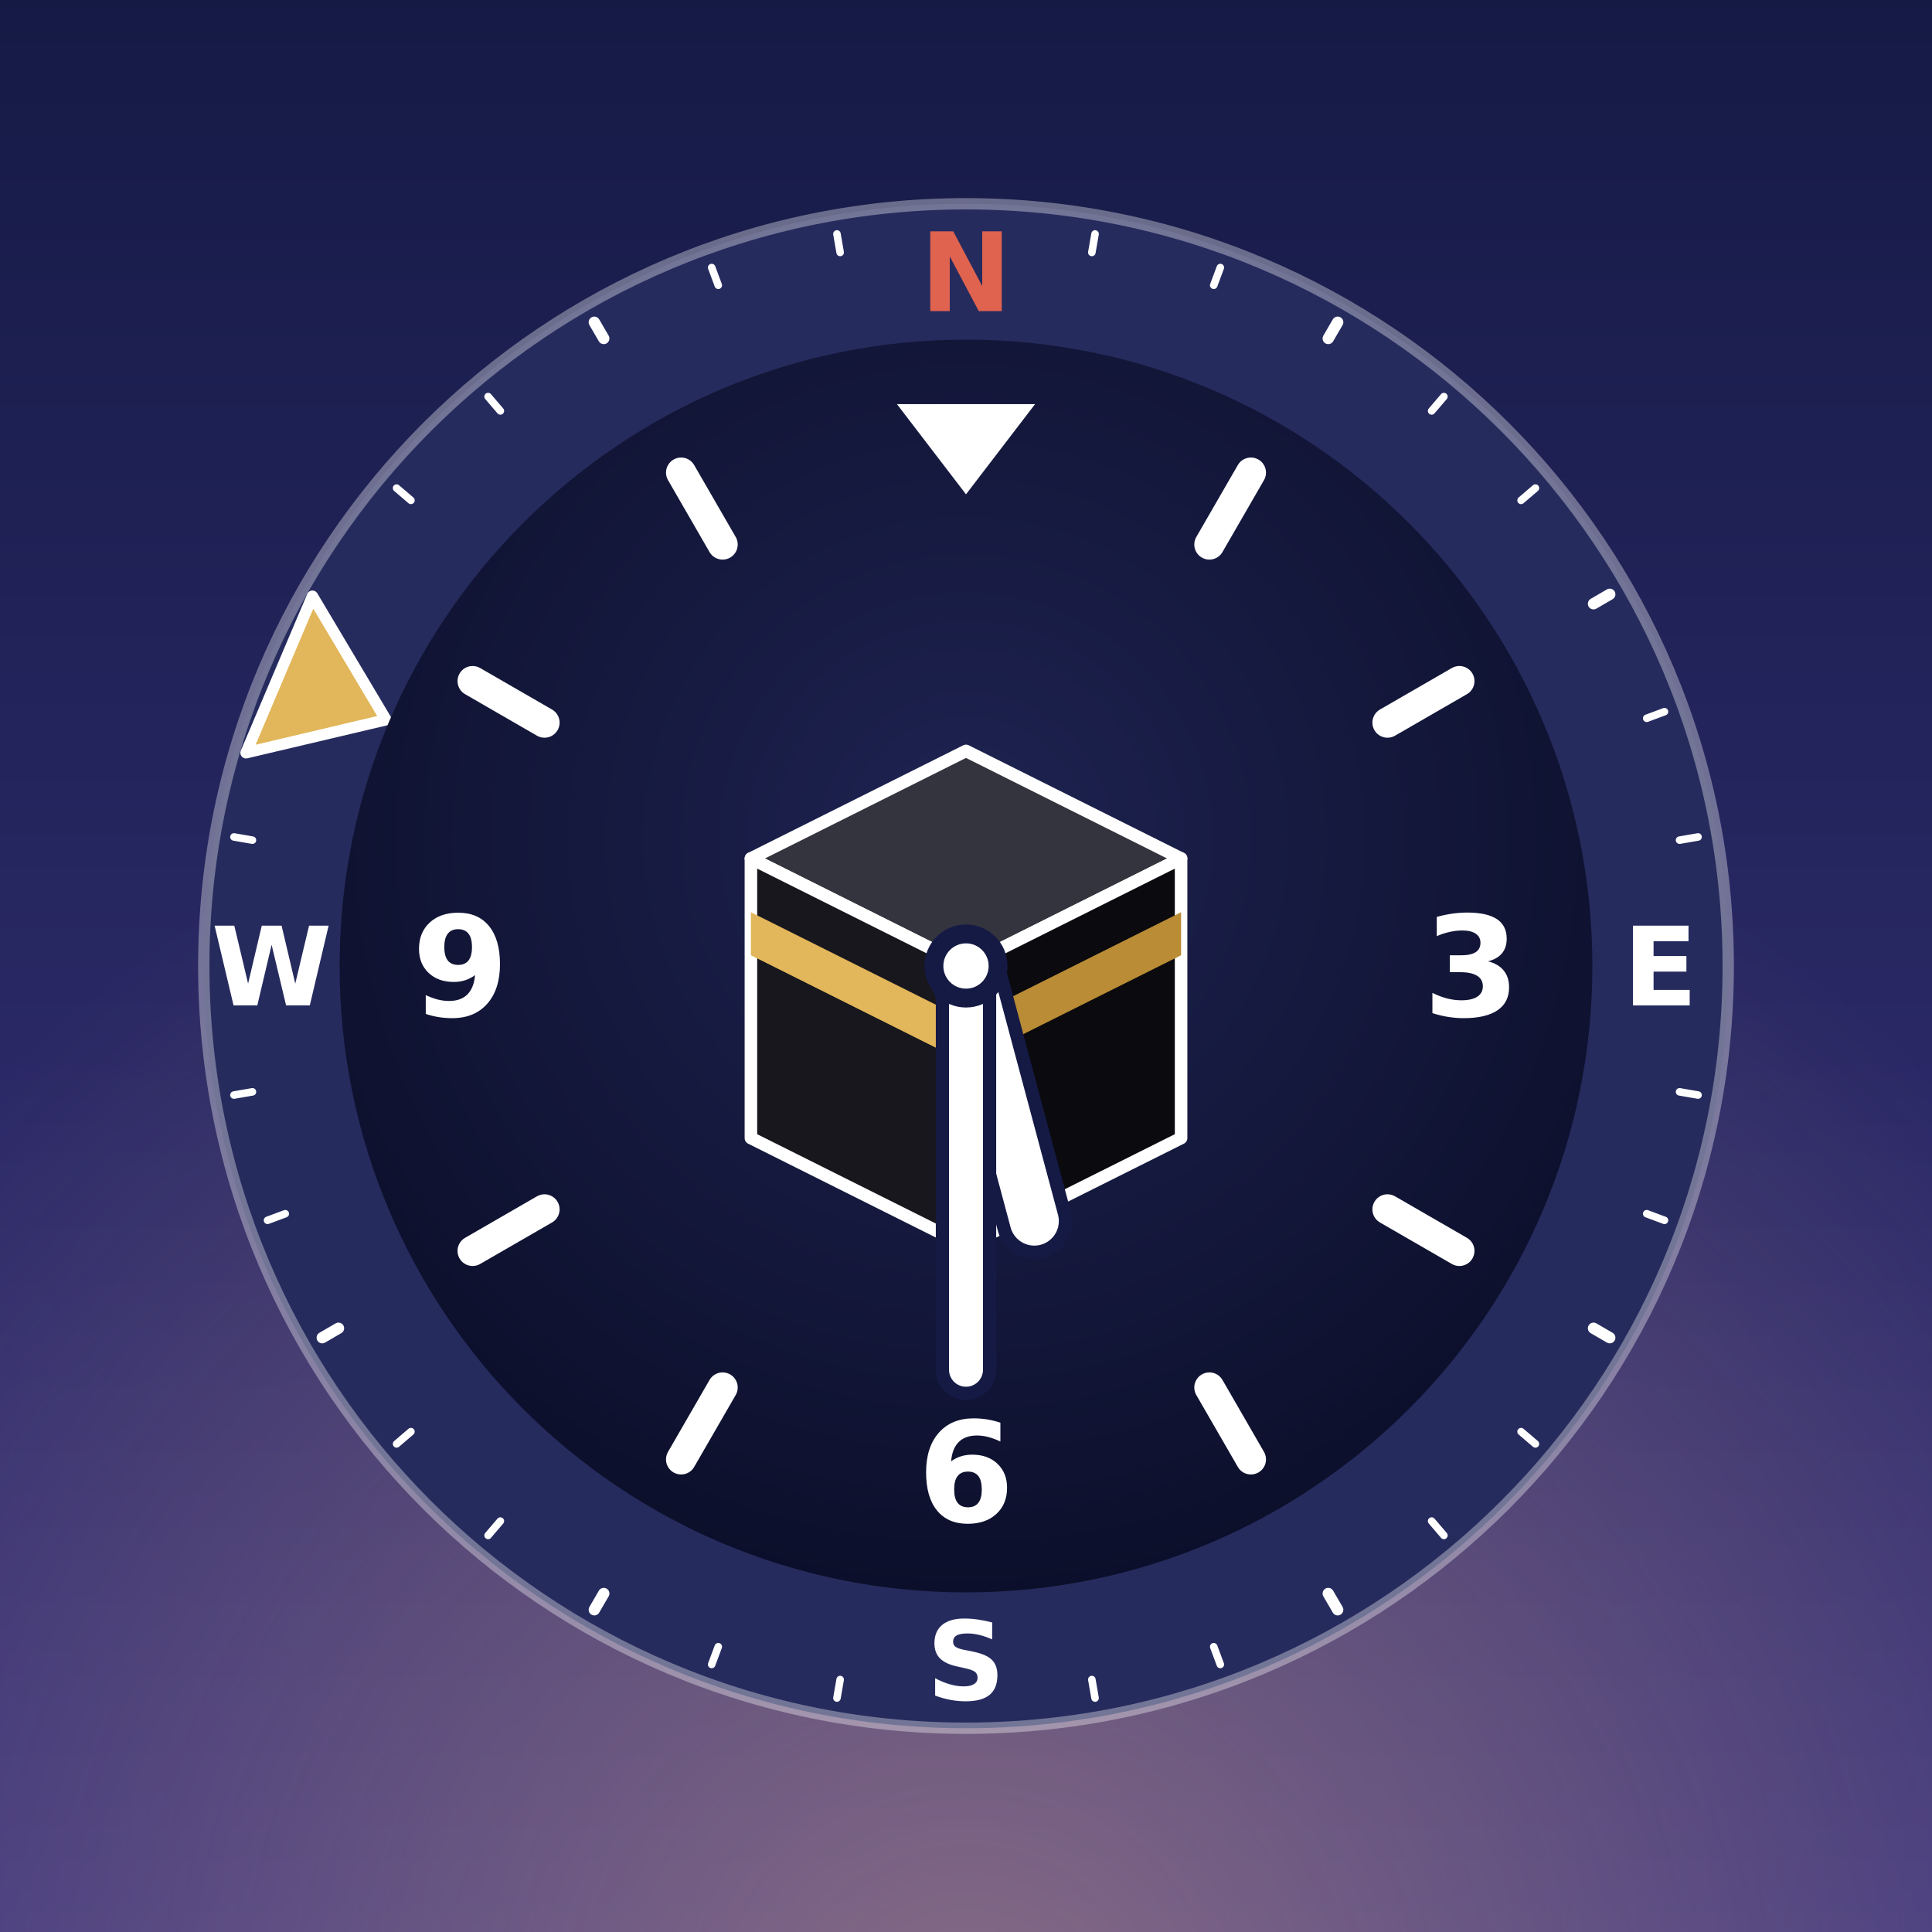
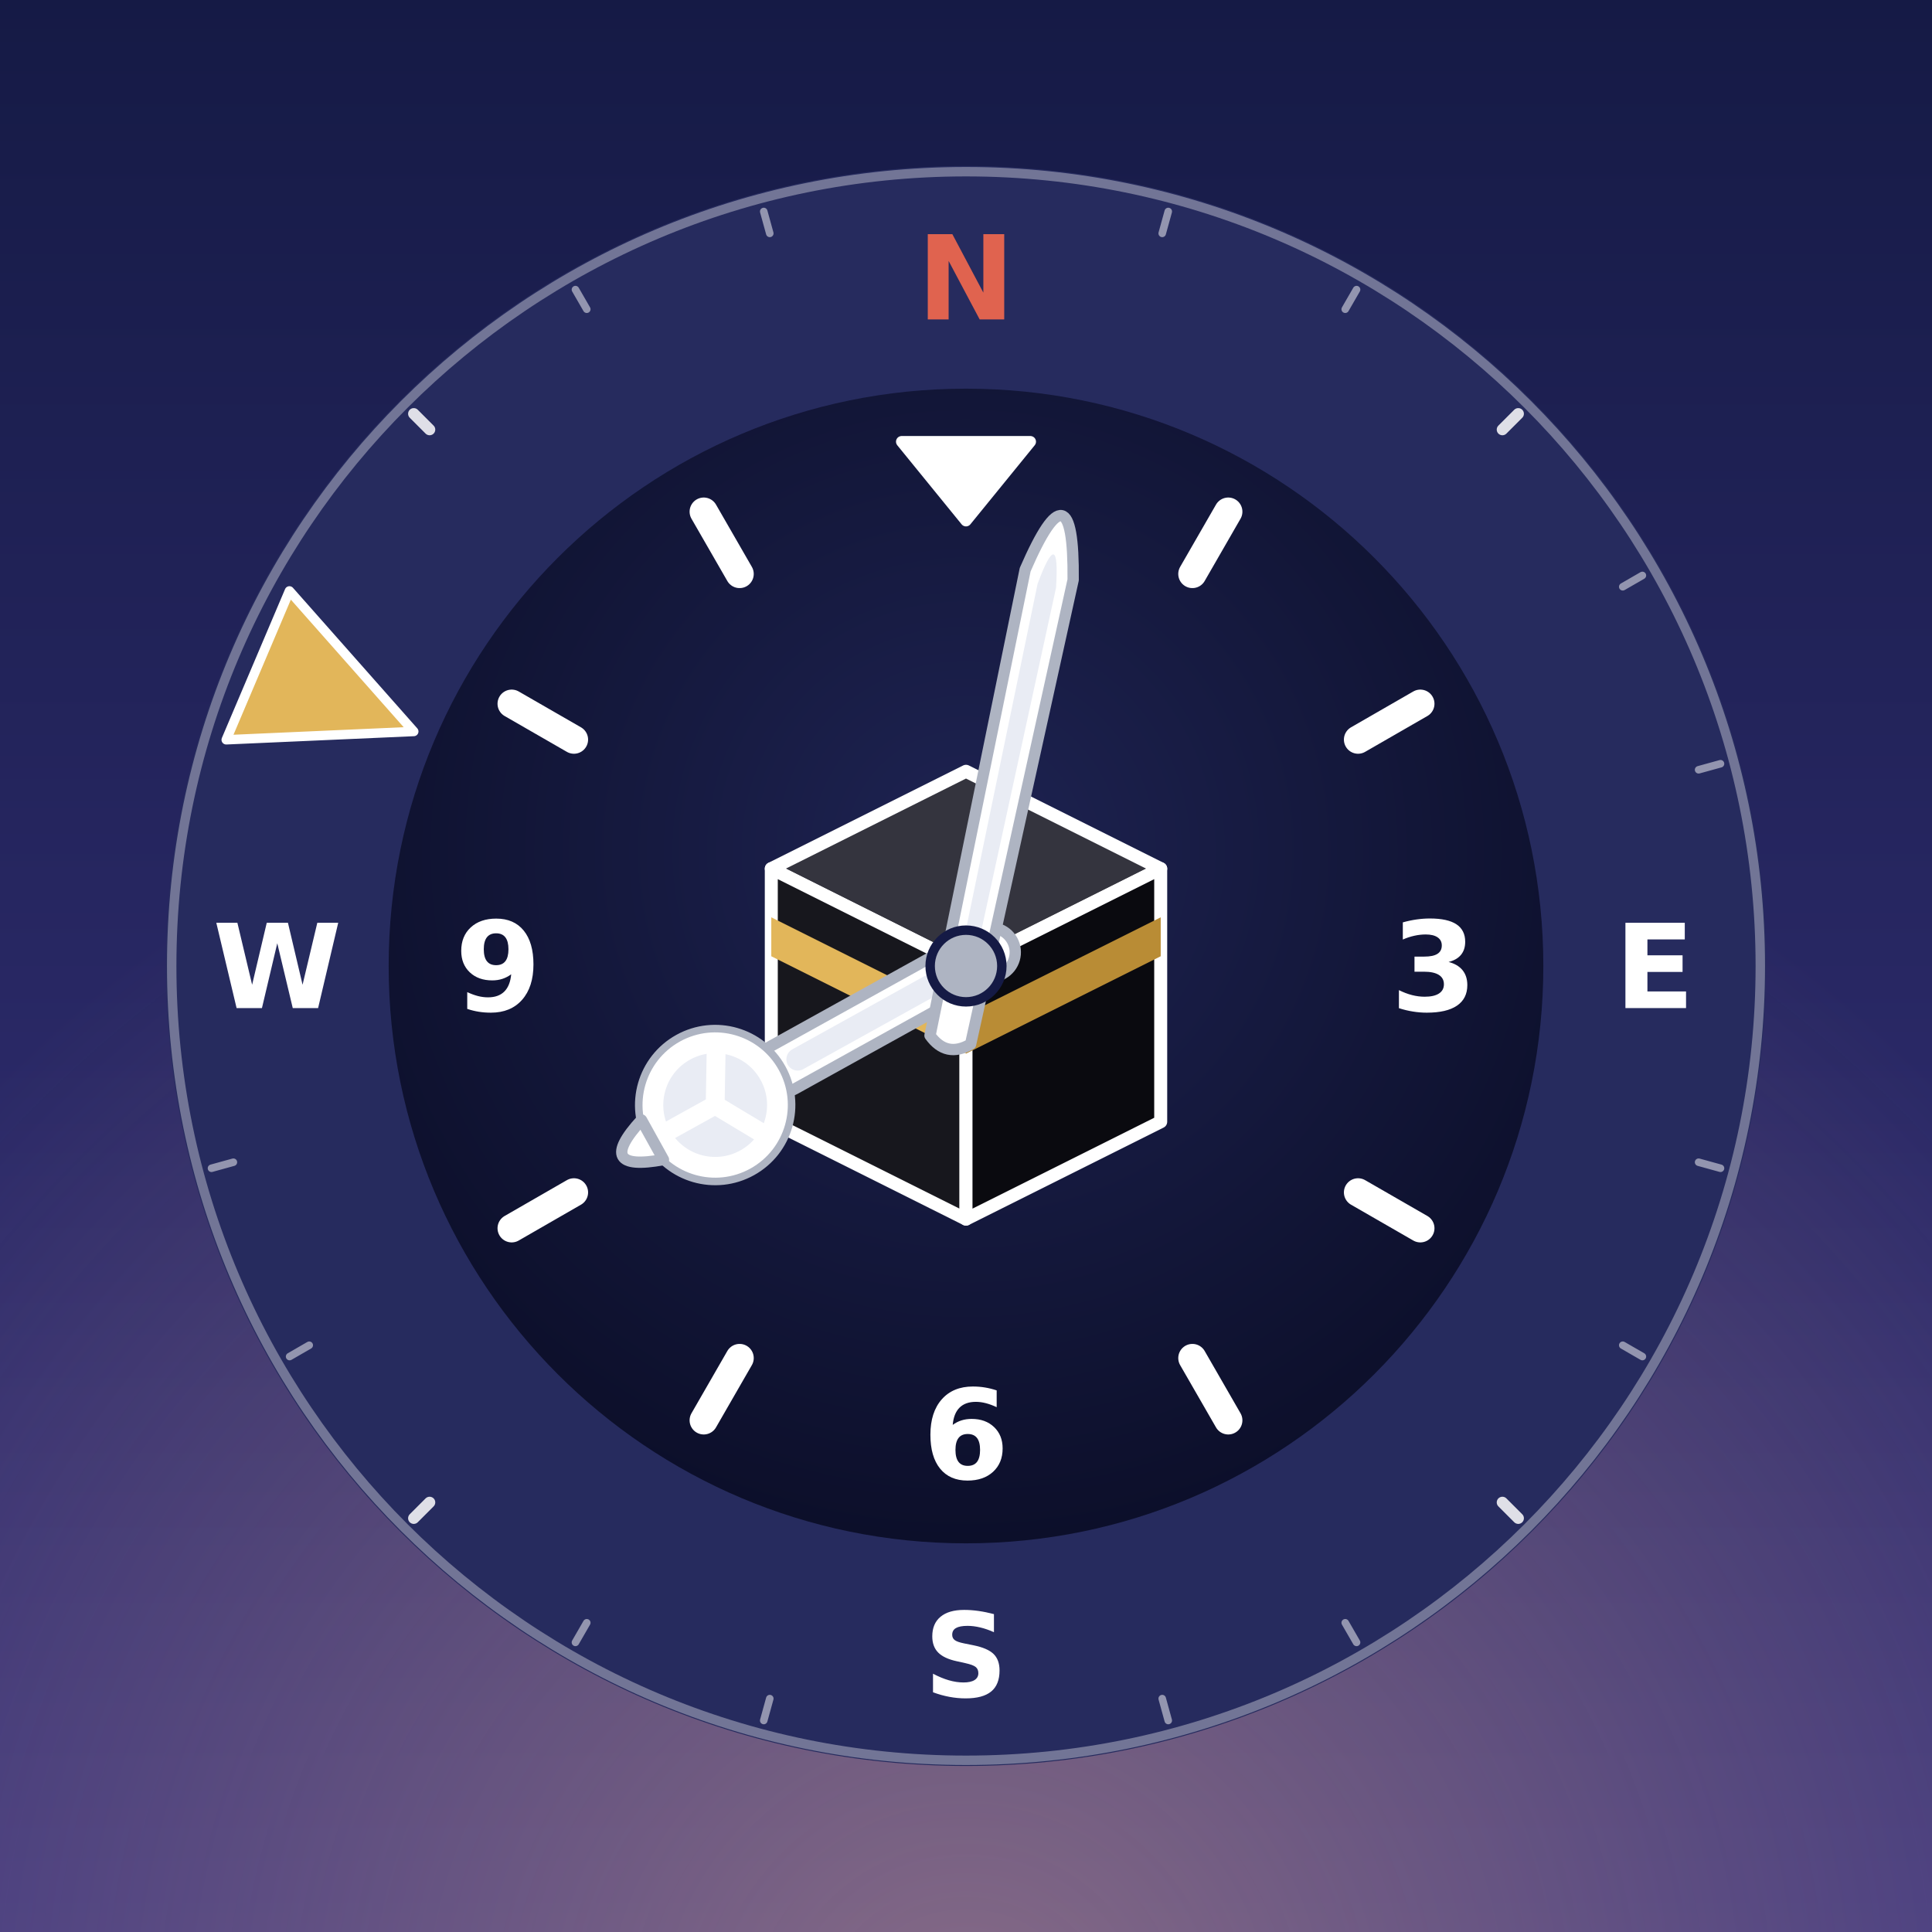
<svg xmlns="http://www.w3.org/2000/svg" width="1024" height="1024" viewBox="0 0 1024 1024">
  <defs>
    <linearGradient id="n" x1="0" y1="0" x2="0" y2="1">
      <stop offset="0" stop-color="#151A45" />
      <stop offset="1" stop-color="#3A3480" />
    </linearGradient>
    <radialGradient id="g" cx="0.5" cy="1.05" r="0.7">
      <stop offset="0" stop-color="#F7BD8F" stop-opacity="0.4" />
      <stop offset="1" stop-color="#F7BD8F" stop-opacity="0" />
    </radialGradient>
-     <radialGradient id="face" cx="0.5" cy="0.5" r="0.5">
+     <radialGradient id="face" cx="0.5" cy="0.45" r="0.55">
      <stop offset="0.6" stop-color="#FFFFFF" />
-       <stop offset="1" stop-color="#E4E6F0" />
+       <stop offset="1" stop-color="#E3E5EE" />
    </radialGradient>
    <radialGradient id="dark" cx="0.5" cy="0.4" r="0.6">
      <stop offset="0" stop-color="#1E2352" />
      <stop offset="1" stop-color="#0C0F2A" />
    </radialGradient>
  </defs>
  <rect width="1024" height="1024" fill="url(#n)" />
  <rect width="1024" height="1024" fill="url(#g)" />
-   <circle cx="512" cy="512" r="404" fill="#262B5E" />
-   <circle cx="512" cy="512" r="404" fill="none" stroke="#FFFFFF" stroke-opacity="0.35" stroke-width="6" />
-   <text x="512.0" y="164.9" text-anchor="middle" font-family="DejaVu Sans, Helvetica, Arial" font-weight="bold" font-size="58" fill="#E0634F">N</text>
-   <text x="880.0" y="532.9" text-anchor="middle" font-family="DejaVu Sans, Helvetica, Arial" font-weight="bold" font-size="58" fill="#FFFFFF">E</text>
-   <text x="512.0" y="900.9" text-anchor="middle" font-family="DejaVu Sans, Helvetica, Arial" font-weight="bold" font-size="58" fill="#FFFFFF">S</text>
-   <text x="144.0" y="532.9" text-anchor="middle" font-family="DejaVu Sans, Helvetica, Arial" font-weight="bold" font-size="58" fill="#FFFFFF">W</text>
-   <line x1="578.7" y1="133.8" x2="580.4" y2="124.0" stroke="#FFFFFF" stroke-width="4" stroke-linecap="round" />
-   <line x1="643.3" y1="151.2" x2="646.8" y2="141.8" stroke="#FFFFFF" stroke-width="4" stroke-linecap="round" />
-   <line x1="704.0" y1="179.4" x2="709.0" y2="170.8" stroke="#FFFFFF" stroke-width="6" stroke-linecap="round" />
-   <line x1="758.8" y1="217.8" x2="765.3" y2="210.2" stroke="#FFFFFF" stroke-width="4" stroke-linecap="round" />
-   <line x1="806.2" y1="265.2" x2="813.8" y2="258.7" stroke="#FFFFFF" stroke-width="4" stroke-linecap="round" />
-   <line x1="844.6" y1="320.0" x2="853.2" y2="315.0" stroke="#FFFFFF" stroke-width="6" stroke-linecap="round" />
-   <line x1="872.8" y1="380.7" x2="882.2" y2="377.2" stroke="#FFFFFF" stroke-width="4" stroke-linecap="round" />
-   <line x1="890.2" y1="445.3" x2="900.0" y2="443.6" stroke="#FFFFFF" stroke-width="4" stroke-linecap="round" />
-   <line x1="890.2" y1="578.7" x2="900.0" y2="580.4" stroke="#FFFFFF" stroke-width="4" stroke-linecap="round" />
-   <line x1="872.8" y1="643.3" x2="882.2" y2="646.8" stroke="#FFFFFF" stroke-width="4" stroke-linecap="round" />
-   <line x1="844.6" y1="704.0" x2="853.2" y2="709.0" stroke="#FFFFFF" stroke-width="6" stroke-linecap="round" />
-   <line x1="806.2" y1="758.8" x2="813.8" y2="765.3" stroke="#FFFFFF" stroke-width="4" stroke-linecap="round" />
-   <line x1="758.8" y1="806.2" x2="765.3" y2="813.8" stroke="#FFFFFF" stroke-width="4" stroke-linecap="round" />
-   <line x1="704.0" y1="844.6" x2="709.0" y2="853.2" stroke="#FFFFFF" stroke-width="6" stroke-linecap="round" />
-   <line x1="643.3" y1="872.8" x2="646.8" y2="882.2" stroke="#FFFFFF" stroke-width="4" stroke-linecap="round" />
-   <line x1="578.7" y1="890.2" x2="580.4" y2="900.0" stroke="#FFFFFF" stroke-width="4" stroke-linecap="round" />
-   <line x1="445.3" y1="890.2" x2="443.6" y2="900.0" stroke="#FFFFFF" stroke-width="4" stroke-linecap="round" />
-   <line x1="380.7" y1="872.8" x2="377.2" y2="882.2" stroke="#FFFFFF" stroke-width="4" stroke-linecap="round" />
-   <line x1="320.0" y1="844.6" x2="315.0" y2="853.2" stroke="#FFFFFF" stroke-width="6" stroke-linecap="round" />
-   <line x1="265.2" y1="806.2" x2="258.7" y2="813.8" stroke="#FFFFFF" stroke-width="4" stroke-linecap="round" />
-   <line x1="217.8" y1="758.8" x2="210.2" y2="765.3" stroke="#FFFFFF" stroke-width="4" stroke-linecap="round" />
-   <line x1="179.4" y1="704.0" x2="170.8" y2="709.0" stroke="#FFFFFF" stroke-width="6" stroke-linecap="round" />
-   <line x1="151.2" y1="643.3" x2="141.8" y2="646.8" stroke="#FFFFFF" stroke-width="4" stroke-linecap="round" />
-   <line x1="133.8" y1="578.7" x2="124.0" y2="580.4" stroke="#FFFFFF" stroke-width="4" stroke-linecap="round" />
-   <line x1="133.8" y1="445.3" x2="124.0" y2="443.6" stroke="#FFFFFF" stroke-width="4" stroke-linecap="round" />
-   <line x1="217.8" y1="265.2" x2="210.2" y2="258.7" stroke="#FFFFFF" stroke-width="4" stroke-linecap="round" />
-   <line x1="265.2" y1="217.8" x2="258.7" y2="210.2" stroke="#FFFFFF" stroke-width="4" stroke-linecap="round" />
-   <line x1="320.0" y1="179.4" x2="315.0" y2="170.8" stroke="#FFFFFF" stroke-width="6" stroke-linecap="round" />
-   <line x1="380.7" y1="151.2" x2="377.2" y2="141.8" stroke="#FFFFFF" stroke-width="4" stroke-linecap="round" />
-   <line x1="445.3" y1="133.8" x2="443.6" y2="124.0" stroke="#FFFFFF" stroke-width="4" stroke-linecap="round" />
-   <polygon points="204.6,381.5 130.4,399.0 165.6,316.0" fill="#E2B65A" stroke="#FFFFFF" stroke-width="6" stroke-linejoin="round" />
-   <circle cx="512" cy="512" r="332" fill="url(#dark)" />
-   <polygon points="475.4,214.2 548.6,214.2 512.0,262.0" fill="#FFFFFF" />
-   <line x1="641.0" y1="288.6" x2="663.0" y2="250.5" stroke="#FFFFFF" stroke-width="16" stroke-linecap="round" />
-   <line x1="735.4" y1="383.0" x2="773.5" y2="361.0" stroke="#FFFFFF" stroke-width="16" stroke-linecap="round" />
-   <line x1="735.4" y1="641.0" x2="773.5" y2="663.0" stroke="#FFFFFF" stroke-width="16" stroke-linecap="round" />
-   <line x1="641.0" y1="735.4" x2="663.0" y2="773.5" stroke="#FFFFFF" stroke-width="16" stroke-linecap="round" />
-   <line x1="383.0" y1="735.4" x2="361.0" y2="773.5" stroke="#FFFFFF" stroke-width="16" stroke-linecap="round" />
-   <line x1="288.6" y1="641.0" x2="250.5" y2="663.0" stroke="#FFFFFF" stroke-width="16" stroke-linecap="round" />
-   <line x1="288.6" y1="383.0" x2="250.5" y2="361.0" stroke="#FFFFFF" stroke-width="16" stroke-linecap="round" />
-   <line x1="383.0" y1="288.6" x2="361.0" y2="250.5" stroke="#FFFFFF" stroke-width="16" stroke-linecap="round" />
-   <text x="780.0" y="538.6" text-anchor="middle" font-family="DejaVu Sans, Helvetica, Arial" font-weight="bold" font-size="74" fill="#FFFFFF">3</text>
-   <text x="512.0" y="806.6" text-anchor="middle" font-family="DejaVu Sans, Helvetica, Arial" font-weight="bold" font-size="74" fill="#FFFFFF">6</text>
-   <text x="244.0" y="538.6" text-anchor="middle" font-family="DejaVu Sans, Helvetica, Arial" font-weight="bold" font-size="74" fill="#FFFFFF">9</text>
-   <g transform="translate(512 512) scale(0.95) translate(-512 -512)">
-     <g stroke="#FFFFFF" stroke-width="7" stroke-linejoin="round">
+   <circle cx="512" cy="512" r="424" fill="#262B5E" />
+   <circle cx="512" cy="512" r="421" fill="none" stroke="#FFFFFF" stroke-opacity="0.35" stroke-width="5" />
+   <text x="512.0" y="169.3" text-anchor="middle" font-family="DejaVu Sans, Helvetica, Arial" font-weight="bold" font-size="62" fill="#E0634F">N</text>
+   <text x="877.0" y="534.3" text-anchor="middle" font-family="DejaVu Sans, Helvetica, Arial" font-weight="bold" font-size="62" fill="#FFFFFF">E</text>
+   <text x="512.0" y="899.3" text-anchor="middle" font-family="DejaVu Sans, Helvetica, Arial" font-weight="bold" font-size="62" fill="#FFFFFF">S</text>
+   <text x="147.0" y="534.3" text-anchor="middle" font-family="DejaVu Sans, Helvetica, Arial" font-weight="bold" font-size="62" fill="#FFFFFF">W</text>
+   <line x1="616.0" y1="123.7" x2="619.2" y2="112.1" stroke="#FFFFFF" stroke-opacity="0.5" stroke-width="4" stroke-linecap="round" />
+   <line x1="713.0" y1="163.9" x2="719.0" y2="153.5" stroke="#FFFFFF" stroke-opacity="0.5" stroke-width="4" stroke-linecap="round" />
+   <line x1="796.3" y1="227.7" x2="804.7" y2="219.3" stroke="#FFFFFF" stroke-opacity="0.85" stroke-width="6" stroke-linecap="round" />
+   <line x1="860.1" y1="311.0" x2="870.5" y2="305.0" stroke="#FFFFFF" stroke-opacity="0.5" stroke-width="4" stroke-linecap="round" />
+   <line x1="900.3" y1="408.0" x2="911.9" y2="404.8" stroke="#FFFFFF" stroke-opacity="0.5" stroke-width="4" stroke-linecap="round" />
+   <line x1="900.3" y1="616.0" x2="911.9" y2="619.2" stroke="#FFFFFF" stroke-opacity="0.5" stroke-width="4" stroke-linecap="round" />
+   <line x1="860.1" y1="713.0" x2="870.5" y2="719.0" stroke="#FFFFFF" stroke-opacity="0.5" stroke-width="4" stroke-linecap="round" />
+   <line x1="796.3" y1="796.3" x2="804.7" y2="804.7" stroke="#FFFFFF" stroke-opacity="0.85" stroke-width="6" stroke-linecap="round" />
+   <line x1="713.0" y1="860.1" x2="719.0" y2="870.5" stroke="#FFFFFF" stroke-opacity="0.5" stroke-width="4" stroke-linecap="round" />
+   <line x1="616.0" y1="900.3" x2="619.2" y2="911.9" stroke="#FFFFFF" stroke-opacity="0.5" stroke-width="4" stroke-linecap="round" />
+   <line x1="408.0" y1="900.3" x2="404.8" y2="911.9" stroke="#FFFFFF" stroke-opacity="0.5" stroke-width="4" stroke-linecap="round" />
+   <line x1="311.0" y1="860.1" x2="305.0" y2="870.5" stroke="#FFFFFF" stroke-opacity="0.5" stroke-width="4" stroke-linecap="round" />
+   <line x1="227.7" y1="796.3" x2="219.3" y2="804.7" stroke="#FFFFFF" stroke-opacity="0.85" stroke-width="6" stroke-linecap="round" />
+   <line x1="163.9" y1="713.0" x2="153.5" y2="719.0" stroke="#FFFFFF" stroke-opacity="0.5" stroke-width="4" stroke-linecap="round" />
+   <line x1="123.7" y1="616.0" x2="112.1" y2="619.2" stroke="#FFFFFF" stroke-opacity="0.5" stroke-width="4" stroke-linecap="round" />
+   <line x1="227.7" y1="227.7" x2="219.3" y2="219.3" stroke="#FFFFFF" stroke-opacity="0.85" stroke-width="6" stroke-linecap="round" />
+   <line x1="311.0" y1="163.9" x2="305.0" y2="153.5" stroke="#FFFFFF" stroke-opacity="0.5" stroke-width="4" stroke-linecap="round" />
+   <line x1="408.0" y1="123.7" x2="404.8" y2="112.1" stroke="#FFFFFF" stroke-opacity="0.5" stroke-width="4" stroke-linecap="round" />
+   <polygon points="219.3,387.7 119.9,392.1 153.4,313.2" fill="#E2B65A" stroke="#FFFFFF" stroke-width="5" stroke-linejoin="round" />
+   <circle cx="512" cy="512" r="306" fill="url(#dark)" />
+   <polygon points="477.9,234.1 546.1,234.1 512.0,276.0" fill="#FFFFFF" stroke="#FFFFFF" stroke-width="6" stroke-linejoin="round" />
+   <line x1="632.0" y1="304.2" x2="651.0" y2="271.2" stroke="#FFFFFF" stroke-opacity="1" stroke-width="15" stroke-linecap="round" />
+   <line x1="719.8" y1="392.0" x2="752.8" y2="373.0" stroke="#FFFFFF" stroke-opacity="1" stroke-width="15" stroke-linecap="round" />
+   <line x1="719.8" y1="632.0" x2="752.8" y2="651.0" stroke="#FFFFFF" stroke-opacity="1" stroke-width="15" stroke-linecap="round" />
+   <line x1="632.0" y1="719.8" x2="651.0" y2="752.8" stroke="#FFFFFF" stroke-opacity="1" stroke-width="15" stroke-linecap="round" />
+   <line x1="392.0" y1="719.8" x2="373.0" y2="752.8" stroke="#FFFFFF" stroke-opacity="1" stroke-width="15" stroke-linecap="round" />
+   <line x1="304.2" y1="632.0" x2="271.2" y2="651.0" stroke="#FFFFFF" stroke-opacity="1" stroke-width="15" stroke-linecap="round" />
+   <line x1="304.2" y1="392.0" x2="271.2" y2="373.0" stroke="#FFFFFF" stroke-opacity="1" stroke-width="15" stroke-linecap="round" />
+   <line x1="392.0" y1="304.2" x2="373.0" y2="271.2" stroke="#FFFFFF" stroke-opacity="1" stroke-width="15" stroke-linecap="round" />
+   <text x="760.0" y="535.8" text-anchor="middle" font-family="DejaVu Sans, Helvetica, Arial" font-weight="bold" font-size="66" fill="#FFFFFF">3</text>
+   <text x="512.0" y="783.8" text-anchor="middle" font-family="DejaVu Sans, Helvetica, Arial" font-weight="bold" font-size="66" fill="#FFFFFF">6</text>
+   <text x="264.0" y="535.8" text-anchor="middle" font-family="DejaVu Sans, Helvetica, Arial" font-weight="bold" font-size="66" fill="#FFFFFF">9</text>
+   <g transform="translate(512 512) scale(0.86) translate(-512 -512)">
+     <g stroke="#FFFFFF" stroke-width="8" stroke-linejoin="round">
      <polygon points="512,392 632,452 512,512 392,452" fill="#34343E" />
      <polygon points="392,452 512,512 512,668 392,608" fill="#17171D" />
      <polygon points="512,512 632,452 632,608 512,668" fill="#0A0A0F" />
    </g>
    <polygon points="392,482 512,542 512,566 392,506" fill="#E2B65A" />
    <polygon points="512,542 632,482 632,506 512,566" fill="#B98C35" />
  </g>
-   <line x1="512" y1="512" x2="548.2" y2="647.2" stroke="#151A45" stroke-width="40" stroke-linecap="round" />
-   <line x1="512" y1="512" x2="548.2" y2="647.2" stroke="#FFFFFF" stroke-width="26" stroke-linecap="round" />
-   <line x1="512" y1="512" x2="512.0" y2="726.0" stroke="#151A45" stroke-width="32" stroke-linecap="round" />
-   <line x1="512" y1="512" x2="512.0" y2="726.0" stroke="#FFFFFF" stroke-width="18" stroke-linecap="round" />
-   <circle cx="512" cy="512" r="22" fill="#151A45" />
-   <circle cx="512" cy="512" r="12" fill="#FFFFFF" />
+   <g transform="rotate(241 512 512)" stroke-linejoin="round" stroke-linecap="round">
+     <rect x="499" y="388" width="26" height="152" rx="13" fill="#FFFFFF" stroke="#AEB4C2" stroke-width="6" />
+     <rect x="506" y="404" width="12" height="118" rx="6" fill="#E9ECF4" />
+     <circle cx="512" cy="360" r="34" fill="#E9ECF4" stroke="#FFFFFF" stroke-width="13" />
+     <circle cx="512" cy="360" r="40.5" fill="none" stroke="#AEB4C2" stroke-width="4" />
+     <path d="M512 360 V328 M512 360 L539.7 376 M512 360 L484.3 376" stroke="#FFFFFF" stroke-width="10" />
+     <path d="M500 322 Q512 286 524 322 Z" fill="#FFFFFF" stroke="#AEB4C2" stroke-width="6" />
+   </g>
+   <g transform="rotate(12 512 512)" stroke-linejoin="round" stroke-linecap="round">
+     <path d="M501 552 L499 300 Q512 236 525 300 L523 552 Q512 562 501 552 Z" fill="#FFFFFF" stroke="#AEB4C2" stroke-width="6" />
+     <path d="M508 500 L507 306 Q512 272 517 306 L516 500 Z" fill="#E9ECF4" />
+   </g>
+   <circle cx="512" cy="512" r="19" fill="#AEB4C2" stroke="#151A45" stroke-width="5" />
</svg>
